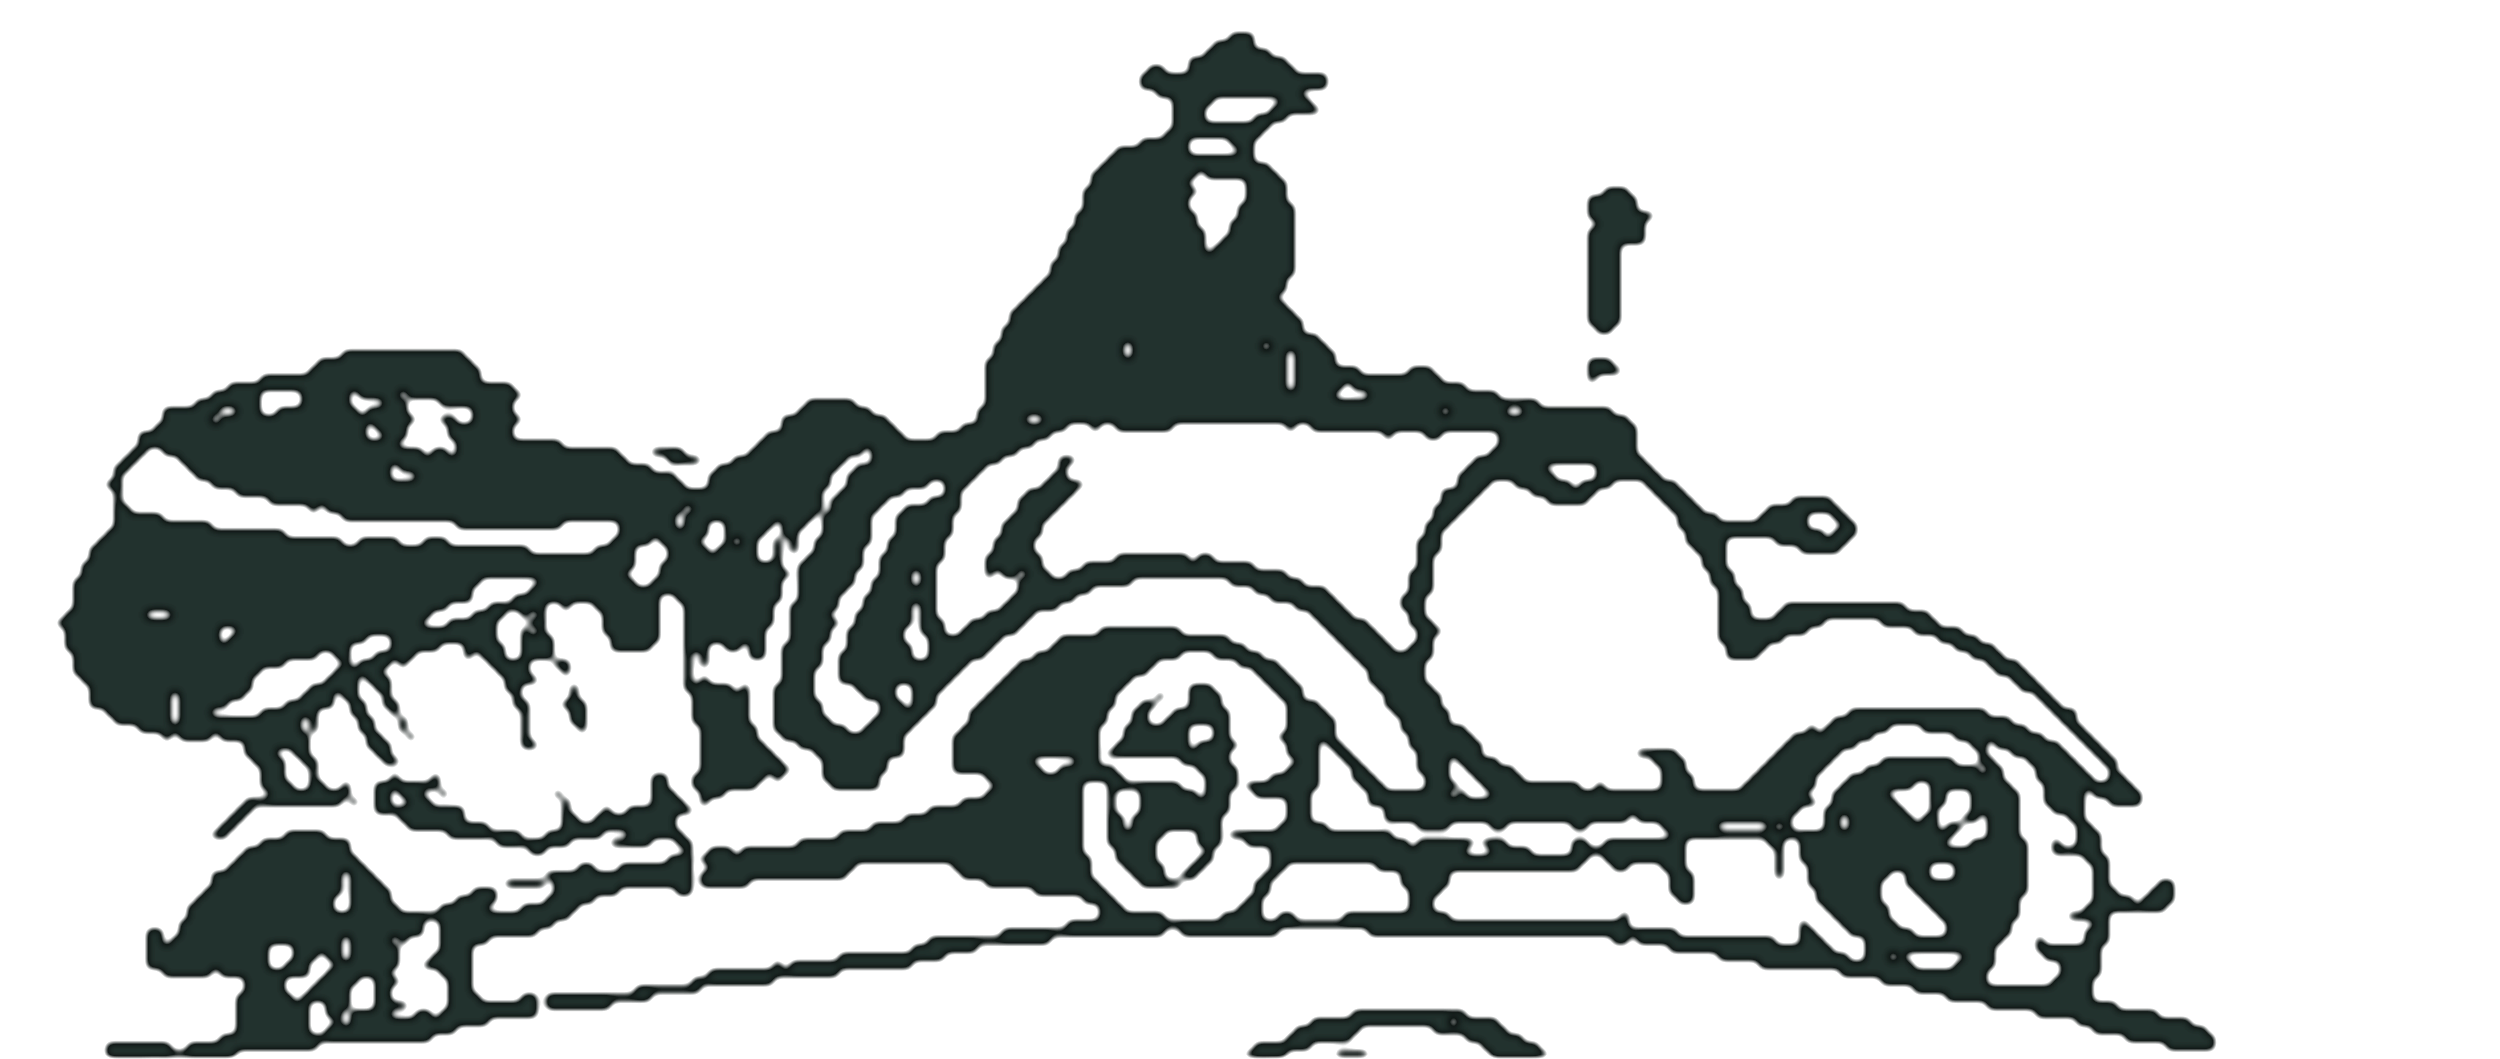
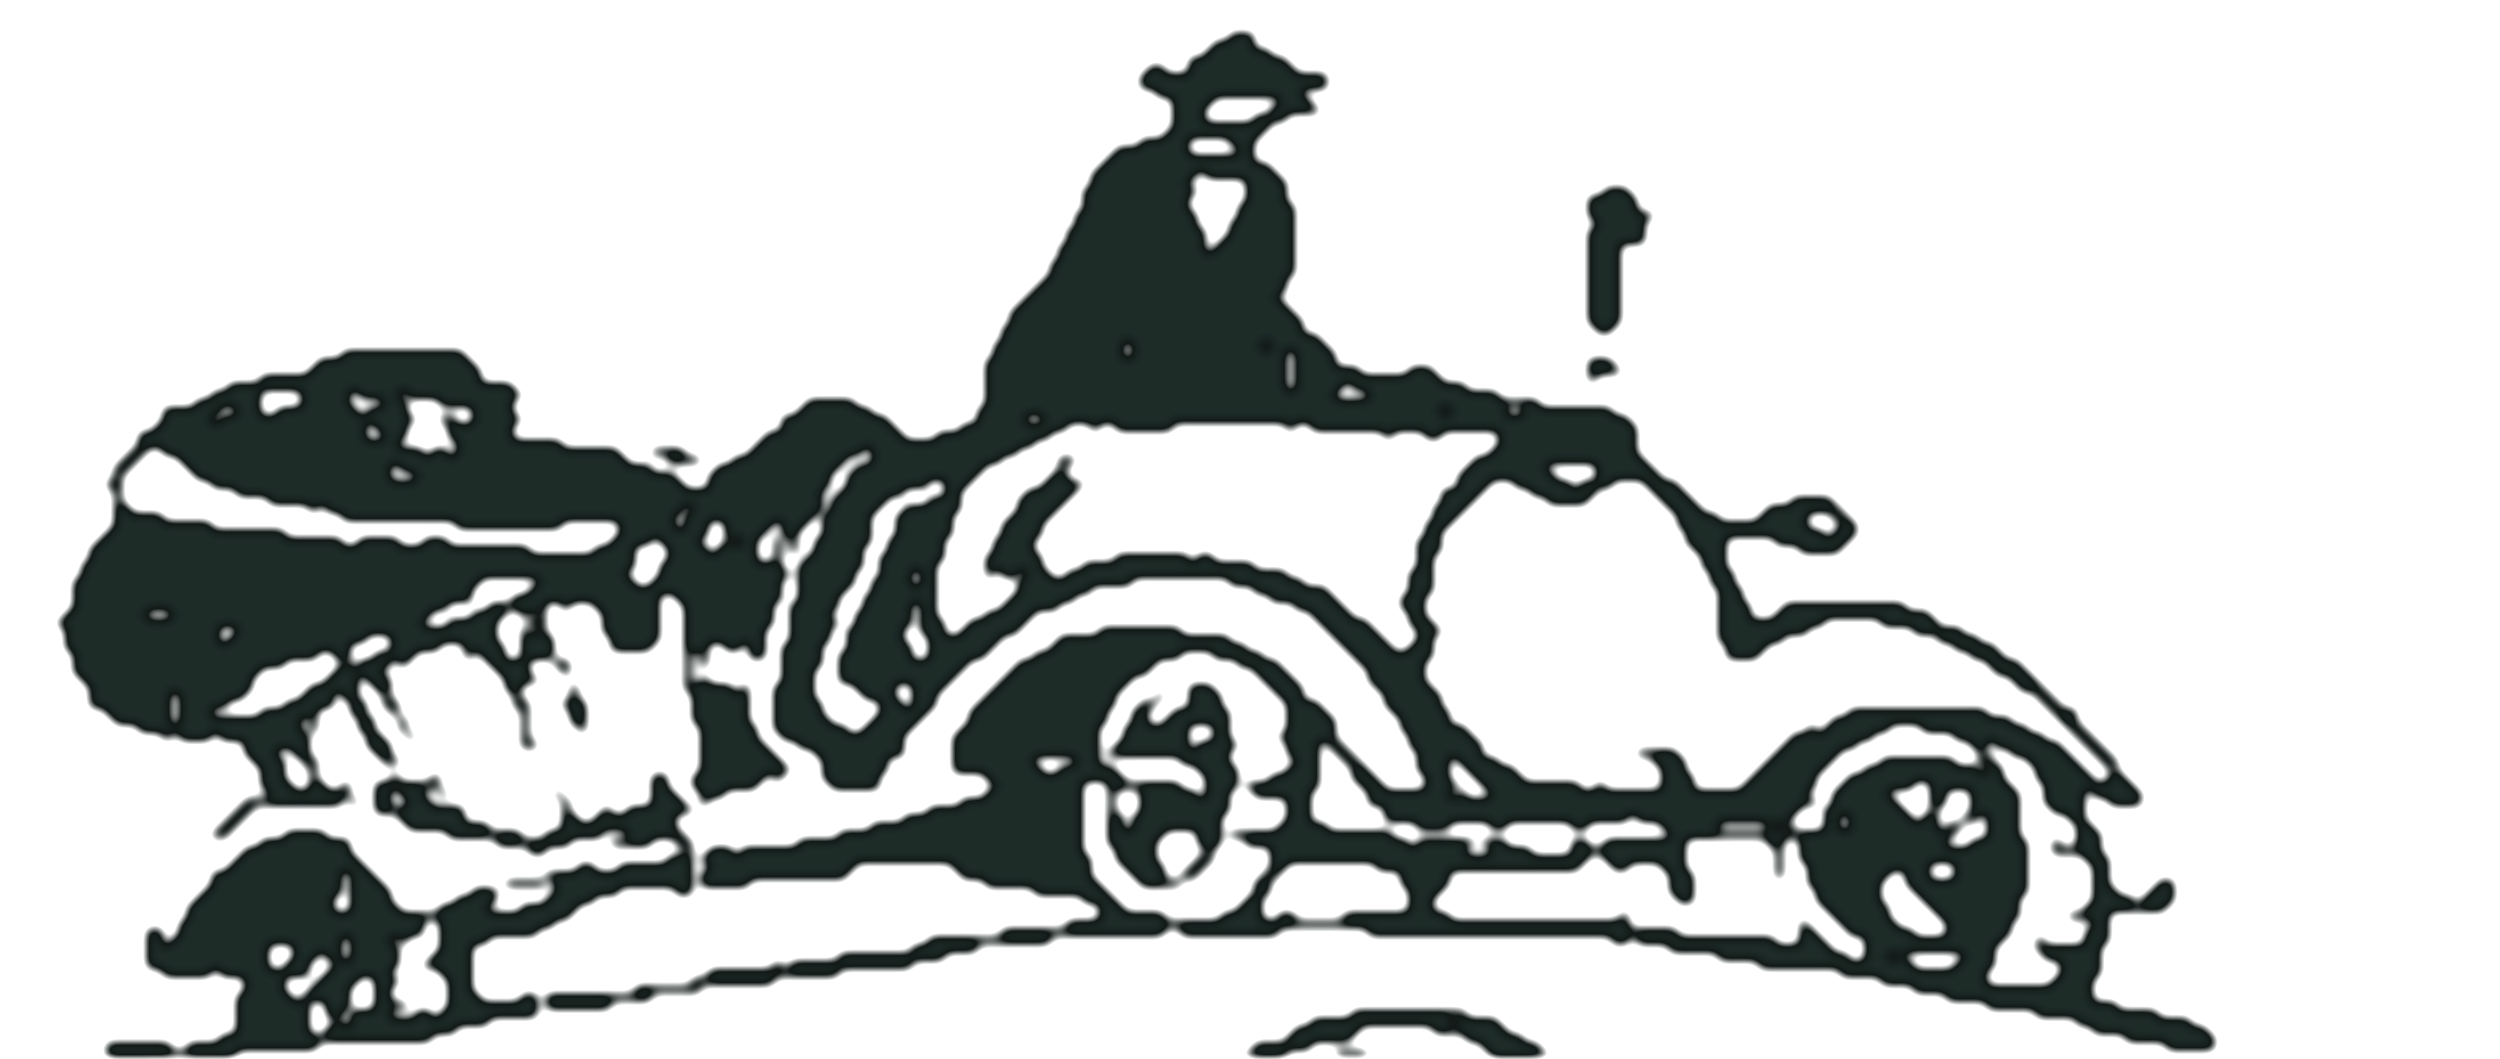
<svg xmlns="http://www.w3.org/2000/svg" viewBox="0 0 307 130">
  <defs>
    <filter id="smooth" x="-5%" y="-5%" width="110%" height="110%" color-interpolation-filters="sRGB">
-       <feGaussianBlur stdDeviation=".55" />
+       <feGaussianBlur stdDeviation=".75" />
      <feComponentTransfer>
-         <feFuncA type="linear" slope="3" intercept="-1" />
+         <feFuncA type="linear" slope="2.4" intercept="-.65" />
      </feComponentTransfer>
    </filter>
  </defs>
  <path fill="#111917" stroke="none" filter="url(#smooth)" d="M151 4h3v1H151zM149 5h5v1H149zM148 6h8v1H148zM146 7h12v1H146zM141 8h2v1H141zM146 8h13v1H146zM140 9h23v1H140zM140 10h23v1H140zM142 11h18v1H142zM144 12h5v1H144zM157 12h4v1H157zM144 13h4v1H144zM156 13h6v1H156zM144 14h4v1H144zM154 14h4v1H154zM144 15h12v1H144zM143 16h12v1H143zM140 17h6v1H140zM151 17h3v1H151zM137 18h9v1H137zM152 18h2v1H152zM136 19h18v1H136zM135 20h21v1H135zM134 21h13v1H134zM148 21h9v1H148zM134 22h12v1H134zM153 22h5v1H153zM133 23h14v1H133zM153 23h5v1H153zM197 23h3v1H197zM133 24h13v1H133zM153 24h5v1H153zM195 24h6v1H195zM133 25h13v1H133zM152 25h7v1H152zM195 25h6v1H195zM132 26h15v1H132zM152 26h7v1H152zM195 26h8v1H195zM132 27h15v1H132zM151 27h8v1H151zM196 27h6v1H196zM131 28h17v1H131zM151 28h8v1H151zM195 28h7v1H195zM131 29h17v1H131zM150 29h9v1H150zM195 29h7v1H195zM130 30h18v1H130zM149 30h10v1H149zM195 30h4v1H195zM130 31h29v1H130zM195 31h4v1H195zM129 32h30v1H129zM195 32h4v1H195zM129 33h30v1H129zM195 33h4v1H195zM128 34h30v1H128zM195 34h4v1H195zM127 35h31v1H127zM195 35h4v1H195zM126 36h31v1H126zM195 36h4v1H195zM125 37h33v1H125zM195 37h4v1H195zM124 38h35v1H124zM195 38h4v1H195zM124 39h36v1H124zM195 39h4v1H195zM123 40h37v1H123zM196 40h2v1H196zM123 41h39v1H123zM122 42h16v1H122zM139 42h16v1H139zM156 42h7v1H156zM42 43h15v1H42zM122 43h16v1H122zM139 43h19v1H139zM159 43h5v1H159zM39 44h19v1H39zM121 44h37v1H121zM159 44h5v1H159zM195 44h3v1H195zM38 45h21v1H38zM121 45h37v1H121zM159 45h8v1H159zM173 45h3v1H173zM195 45h4v1H195zM32 46h27v1H32zM121 46h37v1H121zM159 46h18v1H159zM195 46h1v1H195zM28 47h35v1H28zM121 47h37v1H121zM159 47h6v1H159zM166 47h14v1H166zM26 48h6v1H26zM37 48h6v1H37zM44 48h5v1H44zM50 48h14v1H50zM121 48h43v1H121zM168 48h16v1H168zM24 49h8v1H24zM37 49h6v1H37zM47 49h3v1H47zM54 49h9v1H54zM99 49h6v1H99zM121 49h68v1H121zM20 50h7v1H20zM29 50h3v1H29zM34 50h10v1H34zM45 50h5v1H45zM58 50h5v1H58zM98 50h9v1H98zM120 50h57v1H120zM178 50h7v1H178zM187 50h11v1H187zM20 51h6v1H20zM27 51h24v1H27zM54 51h2v1H54zM58 51h6v1H58zM96 51h13v1H96zM120 51h6v1H120zM128 51h72v1H128zM19 52h26v1H19zM46 52h4v1H46zM55 52h8v1H55zM96 52h14v1H96zM118 52h13v1H118zM134 52h1v1H134zM137 52h7v1H137zM158 52h1v1H158zM161 52h40v1H161zM17 53h28v1H17zM47 53h3v1H47zM55 53h8v1H55zM94 53h17v1H94zM115 53h14v1H115zM170 53h1v1H170zM175 53h2v1H175zM184 53h17v1H184zM17 54h32v1H17zM56 54h13v1H56zM93 54h34v1H93zM184 54h17v1H184zM16 55h2v1H16zM20 55h32v1H20zM53 55h2v1H53zM56 55h20v1H56zM80 55h4v1H80zM92 55h14v1H92zM107 55h18v1H107zM183 55h18v1H183zM15 56h2v1H15zM22 56h55v1H22zM82 56h4v1H82zM90 56h14v1H90zM107 56h16v1H107zM130 56h2v1H130zM181 56h21v1H181zM14 57h2v1H14zM23 57h25v1H23zM49 57h31v1H49zM88 57h15v1H88zM105 57h16v1H105zM130 57h1v1H130zM180 57h10v1H180zM196 57h7v1H196zM14 58h1v1H14zM24 58h24v1H24zM51 58h32v1H51zM87 58h15v1H87zM104 58h16v1H104zM129 58h2v1H129zM179 58h12v1H179zM196 58h8v1H196zM13 59h2v1H13zM26 59h58v1H26zM87 59h15v1H87zM104 59h10v1H104zM116 59h3v1H116zM128 59h5v1H128zM179 59h4v1H179zM186 59h7v1H186zM194 59h4v1H194zM202 59h4v1H202zM14 60h1v1H14zM29 60h72v1H29zM103 60h8v1H103zM116 60h2v1H116zM126 60h6v1H126zM177 60h5v1H177zM188 60h8v1H188zM203 60h4v1H203zM14 61h1v1H14zM33 61h68v1H33zM102 61h7v1H102zM114 61h4v1H114zM125 61h6v1H125zM177 61h4v1H177zM190 61h5v1H190zM204 61h4v1H204zM220 61h5v1H220zM14 62h2v1H14zM38 62h1v1H38zM40 62h44v1H40zM85 62h16v1H85zM102 62h6v1H102zM111 62h7v1H111zM125 62h5v1H125zM176 62h4v1H176zM205 62h4v1H205zM217 62h9v1H217zM14 63h6v1H14zM42 63h41v1H42zM84 63h16v1H84zM101 63h6v1H101zM110 63h7v1H110zM124 63h5v1H124zM176 63h3v1H176zM206 63h5v1H206zM216 63h6v1H216zM225 63h2v1H225zM14 64h12v1H14zM56 64h13v1H56zM76 64h7v1H76zM84 64h3v1H84zM89 64h6v1H89zM96 64h3v1H96zM101 64h6v1H101zM110 64h7v1H110zM123 64h5v1H123zM175 64h3v1H175zM206 64h16v1H206zM226 64h2v1H226zM13 65h22v1H13zM76 65h11v1H76zM89 65h5v1H89zM96 65h2v1H96zM101 65h6v1H101zM110 65h7v1H110zM123 65h5v1H123zM175 65h2v1H175zM207 65h17v1H207zM225 65h3v1H225zM12 66h30v1H12zM44 66h5v1H44zM52 66h3v1H52zM75 66h5v1H75zM81 66h5v1H81zM89 66h1v1H89zM91 66h2v1H91zM95 66h1v1H95zM97 66h1v1H97zM100 66h7v1H100zM109 66h7v1H109zM122 66h5v1H122zM174 66h3v1H174zM207 66h5v1H207zM218 66h9v1H218zM11 67h54v1H11zM73 67h5v1H73zM82 67h5v1H82zM88 67h5v1H88zM95 67h1v1H95zM97 67h1v1H97zM100 67h6v1H100zM109 67h7v1H109zM122 67h5v1H122zM174 67h3v1H174zM208 67h4v1H208zM221 67h5v1H221zM11 68h67v1H11zM82 68h11v1H82zM95 68h1v1H95zM99 68h7v1H99zM108 68h8v1H108zM121 68h7v1H121zM137 68h9v1H137zM147 68h2v1H147zM174 68h2v1H174zM209 68h3v1H209zM10 69h68v1H10zM81 69h15v1H81zM98 69h8v1H98zM108 69h7v1H108zM121 69h7v1H121zM133 69h21v1H133zM174 69h2v1H174zM209 69h3v1H209zM10 70h67v1H10zM81 70h16v1H81zM98 70h7v1H98zM108 70h4v1H108zM113 70h2v1H113zM121 70h1v1H121zM123 70h2v1H123zM126 70h3v1H126zM131 70h27v1H131zM173 70h3v1H173zM210 70h3v1H210zM9 71h50v1H9zM66 71h12v1H66zM80 71h16v1H80zM98 71h7v1H98zM107 71h5v1H107zM113 71h2v1H113zM125 71h14v1H125zM151 71h9v1H151zM173 71h3v1H173zM210 71h3v1H210zM9 72h49v1H9zM65 72h31v1H65zM98 72h6v1H98zM107 72h8v1H107zM125 72h9v1H125zM154 72h9v1H154zM173 72h3v1H173zM211 72h3v1H211zM9 73h49v1H9zM63 73h18v1H63zM83 73h13v1H83zM98 73h5v1H98zM106 73h9v1H106zM124 73h8v1H124zM156 73h8v1H156zM172 73h3v1H172zM211 73h3v1H211zM9 74h46v1H9zM60 74h7v1H60zM69 74h1v1H69zM73 74h8v1H73zM84 74h11v1H84zM97 74h6v1H97zM106 74h6v1H106zM113 74h2v1H113zM123 74h7v1H123zM159 74h6v1H159zM172 74h3v1H172zM211 74h4v1H211zM219 74h15v1H219zM8 75h10v1H8zM21 75h32v1H21zM58 75h4v1H58zM64 75h1v1H64zM66 75h1v1H66zM74 75h7v1H74zM84 75h11v1H84zM97 75h5v1H97zM105 75h7v1H105zM113 75h2v1H113zM121 75h6v1H121zM161 75h5v1H161zM173 75h2v1H173zM211 75h4v1H211zM218 75h19v1H218zM7 76h45v1H7zM55 76h6v1H55zM65 76h2v1H65zM74 76h7v1H74zM84 76h11v1H84zM97 76h6v1H97zM105 76h7v1H105zM113 76h3v1H113zM119 76h7v1H119zM162 76h6v1H162zM173 76h3v1H173zM211 76h13v1H211zM231 76h7v1H231zM8 77h19v1H8zM29 77h32v1H29zM64 77h1v1H64zM66 77h1v1H66zM74 77h7v1H74zM84 77h10v1H84zM97 77h5v1H97zM104 77h7v1H104zM113 77h3v1H113zM118 77h7v1H118zM135 77h10v1H135zM163 77h6v1H163zM174 77h3v1H174zM211 77h11v1H211zM235 77h6v1H235zM8 78h19v1H8zM28 78h17v1H28zM48 78h13v1H48zM64 78h4v1H64zM75 78h6v1H75zM84 78h10v1H84zM97 78h5v1H97zM104 78h7v1H104zM114 78h9v1H114zM130 78h21v1H130zM164 78h6v1H164zM174 78h2v1H174zM211 78h8v1H211zM238 78h5v1H238zM8 79h35v1H8zM48 79h6v1H48zM57 79h5v1H57zM64 79h4v1H64zM75 79h5v1H75zM84 79h3v1H84zM89 79h2v1H89zM92 79h2v1H92zM96 79h5v1H96zM104 79h8v1H104zM114 79h8v1H114zM129 79h24v1H129zM165 79h6v1H165zM173 79h3v1H173zM212 79h5v1H212zM240 79h5v1H240zM9 80h30v1H9zM41 80h2v1H41zM46 80h5v1H46zM57 80h1v1H57zM59 80h3v1H59zM64 80h4v1H64zM84 80h1v1H84zM86 80h1v1H86zM92 80h2v1H92zM96 80h5v1H96zM103 80h9v1H103zM114 80h7v1H114zM127 80h18v1H127zM149 80h6v1H149zM166 80h10v1H166zM212 80h4v1H212zM242 80h4v1H242zM9 81h26v1H9zM42 81h1v1H42zM44 81h4v1H44zM49 81h1v1H49zM60 81h5v1H60zM68 81h2v1H68zM84 81h1v1H84zM86 81h1v1H86zM96 81h5v1H96zM103 81h16v1H103zM125 81h17v1H125zM152 81h5v1H152zM167 81h8v1H167zM244 81h4v1H244zM9 82h23v1H9zM41 82h6v1H41zM61 82h4v1H61zM69 82h1v1H69zM84 82h1v1H84zM96 82h4v1H96zM103 82h15v1H103zM124 82h17v1H124zM154 82h4v1H154zM168 82h7v1H168zM245 82h4v1H245zM10 83h21v1H10zM40 83h4v1H40zM45 83h3v1H45zM62 83h4v1H62zM84 83h1v1H84zM86 83h1v1H86zM96 83h4v1H96zM103 83h14v1H103zM123 83h16v1H123zM155 83h4v1H155zM168 83h7v1H168zM247 83h3v1H247zM11 84h20v1H11zM38 84h6v1H38zM46 84h2v1H46zM62 84h2v1H62zM70 84h1v1H70zM84 84h6v1H84zM91 84h1v1H91zM95 84h5v1H95zM105 84h5v1H105zM112 84h4v1H112zM122 84h16v1H122zM146 84h3v1H146zM156 84h4v1H156zM169 84h7v1H169zM248 84h3v1H248zM11 85h10v1H11zM22 85h8v1H22zM37 85h4v1H37zM42 85h2v1H42zM47 85h1v1H47zM63 85h1v1H63zM70 85h1v1H70zM85 85h7v1H85zM95 85h5v1H95zM106 85h4v1H106zM112 85h3v1H112zM121 85h16v1H121zM142 85h1v1H142zM146 85h4v1H146zM157 85h3v1H157zM170 85h7v1H170zM250 85h2v1H250zM11 86h10v1H11zM22 86h6v1H22zM35 86h6v1H35zM43 86h2v1H43zM47 86h2v1H47zM63 86h2v1H63zM69 86h3v1H69zM85 86h7v1H85zM95 86h6v1H95zM108 86h3v1H108zM112 86h3v1H112zM120 86h17v1H120zM140 86h2v1H140zM146 86h4v1H146zM158 86h4v1H158zM170 86h7v1H170zM251 86h2v1H251zM13 87h8v1H13zM22 87h4v1H22zM32 87h7v1H32zM43 87h2v1H43zM48 87h1v1H48zM64 87h1v1H64zM70 87h2v1H70zM85 87h7v1H85zM95 87h6v1H95zM108 87h6v1H108zM119 87h17v1H119zM139 87h2v1H139zM144 87h7v1H144zM158 87h5v1H158zM171 87h7v1H171zM227 87h17v1H227zM252 87h3v1H252zM14 88h7v1H14zM22 88h15v1H22zM38 88h1v1H38zM44 88h2v1H44zM49 88h1v1H49zM64 88h1v1H64zM70 88h2v1H70zM85 88h7v1H85zM95 88h7v1H95zM107 88h6v1H107zM119 88h17v1H119zM139 88h2v1H139zM143 88h8v1H143zM158 88h6v1H158zM172 88h6v1H172zM225 88h22v1H225zM253 88h2v1H253zM17 89h20v1H17zM38 89h1v1H38zM44 89h2v1H44zM49 89h1v1H49zM64 89h1v1H64zM71 89h1v1H71zM86 89h7v1H86zM95 89h9v1H95zM106 89h6v1H106zM118 89h17v1H118zM138 89h8v1H138zM149 89h2v1H149zM158 89h6v1H158zM172 89h8v1H172zM222 89h1v1H222zM224 89h8v1H224zM236 89h13v1H236zM254 89h2v1H254zM20 90h1v1H20zM22 90h4v1H22zM27 90h11v1H27zM45 90h2v1H45zM50 90h1v1H50zM64 90h1v1H64zM86 90h7v1H86zM96 90h15v1H96zM117 90h18v1H117zM138 90h8v1H138zM149 90h2v1H149zM157 90h7v1H157zM173 90h8v1H173zM220 90h10v1H220zM240 90h11v1H240zM255 90h2v1H255zM30 91h8v1H30zM45 91h3v1H45zM64 91h2v1H64zM86 91h8v1H86zM98 91h13v1H98zM117 91h18v1H117zM137 91h9v1H137zM147 91h5v1H147zM158 91h4v1H158zM163 91h2v1H163zM173 91h9v1H173zM219 91h9v1H219zM242 91h2v1H242zM245 91h8v1H245zM256 91h2v1H256zM30 92h4v1H30zM36 92h2v1H36zM46 92h2v1H46zM86 92h9v1H86zM100 92h11v1H100zM117 92h18v1H117zM136 92h15v1H136zM158 92h4v1H158zM164 92h2v1H164zM174 92h8v1H174zM201 92h5v1H201zM218 92h8v1H218zM243 92h1v1H243zM247 92h7v1H247zM257 92h2v1H257zM31 93h4v1H31zM37 93h2v1H37zM47 93h2v1H47zM86 93h10v1H86zM101 93h8v1H101zM117 93h10v1H117zM132 93h3v1H132zM145 93h6v1H145zM159 93h3v1H159zM165 93h2v1H165zM174 93h4v1H174zM179 93h5v1H179zM203 93h4v1H203zM217 93h8v1H217zM231 93h9v1H231zM243 93h2v1H243zM249 93h6v1H249zM258 93h2v1H258zM32 94h3v1H32zM38 94h1v1H38zM86 94h11v1H86zM101 94h8v1H101zM117 94h11v1H117zM130 94h7v1H130zM147 94h5v1H147zM158 94h4v1H158zM166 94h2v1H166zM174 94h4v1H174zM180 94h6v1H180zM204 94h3v1H204zM216 94h8v1H216zM229 94h14v1H229zM244 94h2v1H244zM250 94h6v1H250zM259 94h1v1H259zM32 95h3v1H32zM38 95h1v1H38zM48 95h1v1H48zM53 95h1v1H53zM80 95h2v1H80zM85 95h9v1H85zM95 95h1v1H95zM101 95h7v1H101zM121 95h17v1H121zM148 95h4v1H148zM156 95h6v1H156zM166 95h3v1H166zM175 95h3v1H175zM181 95h6v1H181zM204 95h4v1H204zM215 95h8v1H215zM227 95h19v1H227zM250 95h7v1H250zM259 95h2v1H259zM32 96h4v1H32zM38 96h2v1H38zM42 96h1v1H42zM46 96h8v1H46zM80 96h2v1H80zM85 96h8v1H85zM102 96h6v1H102zM122 96h11v1H122zM136 96h9v1H136zM148 96h4v1H148zM153 96h9v1H153zM167 96h3v1H167zM175 96h4v1H175zM182 96h12v1H182zM196 96h1v1H196zM204 96h4v1H204zM214 96h9v1H214zM226 96h9v1H226zM237 96h10v1H237zM251 96h11v1H251zM33 97h10v1H33zM46 97h2v1H46zM49 97h3v1H49zM54 97h1v1H54zM68 97h1v1H68zM80 97h3v1H80zM86 97h3v1H86zM121 97h12v1H121zM136 97h1v1H136zM140 97h7v1H140zM148 97h3v1H148zM154 97h7v1H154zM168 97h10v1H168zM179 97h1v1H179zM183 97h39v1H183zM225 97h7v1H225zM237 97h2v1H237zM242 97h6v1H242zM251 97h5v1H251zM257 97h6v1H257zM30 98h12v1H30zM43 98h1v1H43zM46 98h2v1H46zM50 98h3v1H50zM69 98h1v1H69zM80 98h4v1H80zM86 98h1v1H86zM118 98h15v1H118zM136 98h1v1H136zM140 98h11v1H140zM158 98h3v1H158zM168 98h55v1H168zM225 98h8v1H225zM237 98h2v1H237zM242 98h6v1H242zM251 98h5v1H251zM259 98h4v1H259zM29 99h2v1H29zM46 99h11v1H46zM69 99h1v1H69zM74 99h1v1H74zM77 99h8v1H77zM114 99h19v1H114zM136 99h1v1H136zM140 99h11v1H140zM158 99h3v1H158zM170 99h51v1H170zM224 99h10v1H224zM237 99h1v1H237zM242 99h6v1H242zM252 99h4v1H252zM28 100h2v1H28zM49 100h8v1H49zM69 100h2v1H69zM73 100h10v1H73zM111 100h22v1H111zM136 100h2v1H136zM139 100h11v1H139zM158 100h3v1H158zM170 100h30v1H170zM201 100h19v1H201zM224 100h2v1H224zM227 100h8v1H227zM236 100h2v1H236zM241 100h2v1H241zM244 100h4v1H244zM254 100h2v1H254zM27 101h2v1H27zM50 101h10v1H50zM69 101h14v1H69zM107 101h26v1H107zM136 101h2v1H136zM139 101h11v1H139zM157 101h6v1H157zM174 101h4v1H174zM183 101h2v1H183zM193 101h2v1H193zM204 101h7v1H204zM217 101h1v1H217zM219 101h1v1H219zM224 101h2v1H224zM227 101h11v1H227zM239 101h2v1H239zM244 101h4v1H244zM255 101h2v1H255zM26 102h2v1H26zM35 102h5v1H35zM55 102h9v1H55zM67 102h7v1H67zM77 102h7v1H77zM103 102h30v1H103zM136 102h7v1H136zM147 102h3v1H147zM151 102h20v1H151zM205 102h35v1H205zM244 102h4v1H244zM255 102h3v1H255zM32 103h11v1H32zM61 103h9v1H61zM75 103h5v1H75zM83 103h2v1H83zM98 103h35v1H98zM136 103h6v1H136zM147 103h3v1H147zM153 103h20v1H153zM174 103h7v1H174zM182 103h3v1H182zM193 103h2v1H193zM197 103h10v1H197zM217 103h2v1H217zM221 103h18v1H221zM242 103h7v1H242zM252 103h1v1H252zM255 103h3v1H255zM30 104h13v1H30zM65 104h2v1H65zM84 104h1v1H84zM87 104h3v1H87zM91 104h42v1H91zM137 104h5v1H137zM148 104h1v1H148zM156 104h24v1H156zM183 104h5v1H183zM193 104h14v1H193zM218 104h1v1H218zM221 104h28v1H221zM252 104h6v1H252zM29 105h15v1H29zM82 105h3v1H82zM86 105h48v1H86zM137 105h5v1H137zM147 105h2v1H147zM156 105h39v1H156zM197 105h10v1H197zM218 105h1v1H218zM221 105h28v1H221zM256 105h3v1H256zM28 106h17v1H28zM71 106h2v1H71zM76 106h9v1H76zM87 106h18v1H87zM117 106h17v1H117zM138 106h5v1H138zM146 106h2v1H146zM156 106h2v1H156zM169 106h25v1H169zM198 106h2v1H198zM204 106h3v1H204zM218 106h1v1H218zM222 106h15v1H222zM240 106h9v1H240zM257 106h2v1H257zM26 107h16v1H26zM43 107h3v1H43zM67 107h18v1H67zM86 107h18v1H86zM118 107h16v1H118zM139 107h4v1H139zM145 107h2v1H145zM155 107h2v1H155zM172 107h6v1H172zM205 107h3v1H205zM218 107h1v1H218zM222 107h10v1H222zM234 107h3v1H234zM240 107h9v1H240zM257 107h2v1H257zM26 108h16v1H26zM43 108h4v1H43zM62 108h5v1H62zM68 108h17v1H68zM86 108h6v1H86zM121 108h14v1H121zM140 108h5v1H140zM154 108h2v1H154zM172 108h6v1H172zM205 108h3v1H205zM222 108h9v1H222zM234 108h15v1H234zM257 108h2v1H257zM265 108h2v1H265zM25 109h17v1H25zM43 109h5v1H43zM58 109h3v1H58zM68 109h8v1H68zM83 109h2v1H83zM127 109h9v1H127zM154 109h2v1H154zM173 109h4v1H173zM205 109h3v1H205zM223 109h8v1H223zM235 109h14v1H235zM257 109h3v1H257zM264 109h3v1H264zM24 110h17v1H24zM43 110h5v1H43zM56 110h5v1H56zM67 110h6v1H67zM133 110h4v1H133zM153 110h2v1H153zM173 110h3v1H173zM206 110h2v1H206zM223 110h8v1H223zM236 110h12v1H236zM257 110h5v1H257zM263 110h4v1H263zM23 111h18v1H23zM43 111h6v1H43zM54 111h6v1H54zM64 111h7v1H64zM135 111h3v1H135zM152 111h3v1H152zM173 111h3v1H173zM224 111h8v1H224zM237 111h11v1H237zM256 111h10v1H256zM23 112h47v1H23zM135 112h8v1H135zM150 112h5v1H150zM157 112h2v1H157zM165 112h13v1H165zM199 112h1v1H199zM225 112h7v1H225zM238 112h10v1H238zM254 112h5v1H254zM22 113h30v1H22zM54 113h14v1H54zM131 113h69v1H131zM221 113h1v1H221zM226 113h7v1H226zM239 113h8v1H239zM257 113h2v1H257zM18 114h2v1H18zM22 114h30v1H22zM54 114h12v1H54zM123 114h20v1H123zM145 114h12v1H145zM168 114h38v1H168zM221 114h2v1H221zM227 114h8v1H227zM239 114h8v1H239zM256 114h3v1H256zM18 115h2v1H18zM21 115h21v1H21zM43 115h5v1H43zM49 115h1v1H49zM54 115h6v1H54zM114 115h15v1H114zM198 115h2v1H198zM201 115h17v1H201zM221 115h3v1H221zM229 115h17v1H229zM250 115h1v1H250zM256 115h3v1H256zM18 116h15v1H18zM36 116h6v1H36zM43 116h6v1H43zM54 116h4v1H54zM112 116h8v1H112zM205 116h20v1H205zM229 116h16v1H229zM250 116h8v1H250zM18 117h15v1H18zM36 117h3v1H36zM40 117h2v1H40zM43 117h6v1H43zM53 117h5v1H53zM103 117h13v1H103zM211 117h16v1H211zM229 117h3v1H229zM233 117h1v1H233zM241 117h4v1H241zM251 117h7v1H251zM18 118h15v1H18zM35 118h3v1H35zM41 118h8v1H41zM52 118h6v1H52zM95 118h1v1H95zM97 118h15v1H97zM216 118h19v1H216zM240 118h5v1H240zM253 118h5v1H253zM20 119h6v1H20zM27 119h11v1H27zM40 119h8v1H40zM54 119h4v1H54zM87 119h16v1H87zM226 119h18v1H226zM253 119h5v1H253zM30 120h5v1H30zM39 120h5v1H39zM46 120h3v1H46zM55 120h3v1H55zM85 120h10v1H85zM231 120h13v1H231zM252 120h5v1H252zM30 121h5v1H30zM38 121h5v1H38zM46 121h2v1H46zM55 121h3v1H55zM78 121h8v1H78zM235 121h22v1H235zM29 122h7v1H29zM37 122h6v1H37zM46 122h2v1H46zM55 122h4v1H55zM64 122h2v1H64zM67 122h13v1H67zM239 122h18v1H239zM29 123h9v1H29zM40 123h3v1H40zM46 123h4v1H46zM55 123h11v1H55zM67 123h8v1H67zM244 123h16v1H244zM29 124h9v1H29zM40 124h2v1H40zM43 124h5v1H43zM51 124h2v1H51zM54 124h12v1H54zM166 124h14v1H166zM250 124h15v1H250zM29 125h9v1H29zM41 125h1v1H41zM43 125h17v1H43zM161 125h17v1H161zM179 125h5v1H179zM255 125h14v1H255zM29 126h9v1H29zM40 126h16v1H40zM159 126h8v1H159zM176 126h9v1H176zM257 126h14v1H257zM27 127h26v1H27zM158 127h8v1H158zM180 127h7v1H180zM261 127h11v1H261zM13 128h8v1H13zM23 128h16v1H23zM154 128h7v1H154zM182 128h7v1H182zM266 128h6v1H266zM13 129h16v1H13zM153 129h5v1H153zM164 129h4v1H164zM183 129h7v1H183zM14 130h4v1H14zM20 130h1v1H20zM151 130h5v1H151zM164 130h5v1H164zM183 130h8v1H183zM149 131h4v1H149zM163 131h7v1H163zM184 131h8v1H184zM148 132h4v1H148zM163 132h7v1H163zM185 132h8v1H185zM146 133h4v1H146zM162 133h7v1H162zM185 133h8v1H185zM145 134h4v1H145zM162 134h6v1H162zM186 134h8v1H186zM143 135h4v1H143zM161 135h7v1H161zM186 135h9v1H186zM142 136h4v1H142zM161 136h6v1H161zM186 136h9v1H186zM141 137h4v1H141zM160 137h7v1H160zM187 137h8v1H187zM140 138h4v1H140zM155 138h2v1H155zM160 138h6v1H160zM187 138h8v1H187zM139 139h5v1H139zM154 139h3v1H154zM159 139h7v1H159zM187 139h8v1H187zM138 140h5v1H138zM153 140h3v1H153zM159 140h6v1H159zM187 140h9v1H187zM137 141h5v1H137zM152 141h3v1H152zM158 141h7v1H158zM187 141h9v1H187zM137 142h5v1H137zM151 142h3v1H151zM158 142h6v1H158zM187 142h8v1H187zM136 143h2v1H136zM140 143h2v1H140zM149 143h4v1H149zM158 143h6v1H158zM187 143h8v1H187zM135 144h3v1H135zM140 144h2v1H140zM147 144h4v1H147zM157 144h6v1H157zM187 144h8v1H187zM135 145h2v1H135zM140 145h2v1H140zM145 145h5v1H145zM157 145h6v1H157zM187 145h8v1H187zM135 146h3v1H135zM140 146h8v1H140zM156 146h6v1H156zM187 146h8v1H187zM211 146h1v1H211zM135 147h11v1H135zM155 147h6v1H155zM187 147h7v1H187zM206 147h9v1H206zM135 148h8v1H135zM155 148h6v1H155zM186 148h8v1H186zM204 148h12v1H204zM243 148h3v1H243zM136 149h6v1H136zM154 149h6v1H154zM186 149h7v1H186zM201 149h16v1H201zM241 149h5v1H241zM255 149h5v1H255zM154 150h6v1H154zM186 150h7v1H186zM201 150h16v1H201zM239 150h7v1H239zM253 150h8v1H253zM153 151h6v1H153zM186 151h7v1H186zM201 151h16v1H201zM238 151h8v1H238zM251 151h10v1H251zM270 151h5v1H270zM153 152h6v1H153zM185 152h7v1H185zM200 152h2v1H200zM203 152h6v1H203zM210 152h7v1H210zM237 152h9v1H237zM250 152h11v1H250zM269 152h6v1H269zM153 153h5v1H153zM185 153h7v1H185zM199 153h7v1H199zM212 153h5v1H212zM226 153h3v1H226zM236 153h10v1H236zM249 153h12v1H249zM269 153h6v1H269zM152 154h6v1H152zM185 154h6v1H185zM198 154h5v1H198zM212 154h5v1H212zM224 154h5v1H224zM234 154h6v1H234zM241 154h4v1H241zM247 154h7v1H247zM256 154h5v1H256zM268 154h6v1H268zM152 155h6v1H152zM184 155h7v1H184zM197 155h5v1H197zM212 155h5v1H212zM224 155h5v1H224zM233 155h6v1H233zM242 155h3v1H242zM246 155h5v1H246zM257 155h4v1H257zM268 155h6v1H268zM283 155h4v1H283zM151 156h6v1H151zM184 156h6v1H184zM196 156h6v1H196zM211 156h6v1H211zM223 156h6v1H223zM232 156h5v1H232zM242 156h7v1H242zM257 156h4v1H257zM267 156h6v1H267zM282 156h6v1H282zM151 157h5v1H151zM183 157h7v1H183zM196 157h5v1H196zM211 157h5v1H211zM223 157h5v1H223zM231 157h5v1H231zM241 157h7v1H241zM256 157h5v1H256zM267 157h6v1H267zM281 157h7v1H281zM150 158h5v1H150zM183 158h6v1H183zM195 158h4v1H195zM210 158h5v1H210zM223 158h5v1H223zM230 158h5v1H230zM241 158h6v1H241zM256 158h4v1H256zM267 158h5v1H267zM281 158h7v1H281zM150 159h5v1H150zM182 159h6v1H182zM195 159h3v1H195zM209 159h5v1H209zM222 159h5v1H222zM229 159h5v1H229zM240 159h6v1H240zM255 159h5v1H255zM266 159h6v1H266zM280 159h7v1H280zM25 160h2v1H25zM92 160h3v1H92zM149 160h6v1H149zM182 160h6v1H182zM194 160h4v1H194zM208 160h5v1H208zM222 160h5v1H222zM228 160h5v1H228zM239 160h6v1H239zM255 160h5v1H255zM266 160h5v1H266zM279 160h8v1H279zM25 161h2v1H25zM92 161h3v1H92zM149 161h5v1H149zM181 161h6v1H181zM194 161h3v1H194zM207 161h5v1H207zM221 161h11v1H221zM239 161h5v1H239zM255 161h4v1H255zM266 161h5v1H266zM279 161h8v1H279zM24 162h3v1H24zM92 162h3v1H92zM107 162h1v1H107zM125 162h2v1H125zM149 162h5v1H149zM180 162h7v1H180zM193 162h4v1H193zM200 162h2v1H200zM205 162h6v1H205zM220 162h11v1H220zM239 162h4v1H239zM254 162h5v1H254zM265 162h6v1H265zM278 162h8v1H278zM24 163h2v1H24zM79 163h2v1H79zM92 163h2v1H92zM105 163h4v1H105zM125 163h2v1H125zM149 163h4v1H149zM180 163h6v1H180zM193 163h3v1H193zM199 163h3v1H199zM203 163h5v1H203zM219 163h11v1H219zM239 163h4v1H239zM254 163h4v1H254zM265 163h5v1H265zM277 163h9v1H277zM24 164h2v1H24zM78 164h4v1H78zM91 164h4v1H91zM105 164h5v1H105zM124 164h3v1H124zM148 164h5v1H148zM179 164h6v1H179zM192 164h4v1H192zM198 164h8v1H198zM219 164h10v1H219zM238 164h4v1H238zM254 164h4v1H254zM264 164h6v1H264zM276 164h10v1H276zM24 165h5v1H24zM35 165h7v1H35zM63 165h2v1H63zM76 165h4v1H76zM81 165h2v1H81zM91 165h3v1H91zM104 165h2v1H104zM107 165h3v1H107zM124 165h3v1H124zM148 165h5v1H148zM179 165h6v1H179zM192 165h4v1H192zM198 165h5v1H198zM218 165h4v1H218zM223 165h5v1H223zM238 165h3v1H238zM253 165h4v1H253zM264 165h6v1H264zM275 165h4v1H275zM282 165h4v1H282zM21 166h1v1H21zM24 166h1v1H24zM28 166h1v1H28zM33 166h9v1H33zM64 166h1v1H64zM69 166h3v1H69zM75 166h3v1H75zM82 166h2v1H82zM89 166h4v1H89zM104 166h1v1H104zM108 166h3v1H108zM123 166h3v1H123zM148 166h4v1H148zM178 166h5v1H178zM192 166h3v1H192zM217 166h5v1H217zM223 166h4v1H223zM237 166h3v1H237zM253 166h4v1H253zM264 166h6v1H264zM275 166h4v1H275zM282 166h3v1H282zM21 167h1v1H21zM23 167h1v1H23zM32 167h3v1H32zM39 167h2v1H39zM64 167h1v1H64zM68 167h1v1H68zM71 167h1v1H71zM75 167h2v1H75zM82 167h1v1H82zM88 167h5v1H88zM103 167h2v1H103zM108 167h3v1H108zM116 167h1v1H116zM123 167h2v1H123zM147 167h5v1H147zM177 167h5v1H177zM192 167h3v1H192zM217 167h10v1H217zM237 167h3v1H237zM252 167h4v1H252zM264 167h5v1H264zM274 167h4v1H274zM282 167h3v1H282zM20 168h2v1H20zM23 168h1v1H23zM32 168h2v1H32zM38 168h2v1H38zM56 168h2v1H56zM63 168h3v1H63zM71 168h1v1H71zM75 168h1v1H75zM81 168h2v1H81zM87 168h5v1H87zM103 168h1v1H103zM108 168h2v1H108zM116 168h1v1H116zM123 168h1v1H123zM147 168h4v1H147zM162 168h1v1H162zM177 168h5v1H177zM192 168h3v1H192zM215 168h11v1H215zM236 168h3v1H236zM252 168h4v1H252zM264 168h5v1H264zM273 168h4v1H273zM282 168h6v1H282zM20 169h3v1H20zM32 169h2v1H32zM37 169h2v1H37zM55 169h3v1H55zM63 169h3v1H63zM70 169h1v1H70zM74 169h2v1H74zM81 169h2v1H81zM87 169h5v1H87zM102 169h1v1H102zM107 169h3v1H107zM115 169h2v1H115zM122 169h2v1H122zM146 169h5v1H146zM160 169h4v1H160zM175 169h6v1H175zM192 169h3v1H192zM214 169h8v1H214zM223 169h2v1H223zM236 169h3v1H236zM251 169h4v1H251zM264 169h5v1H264zM272 169h4v1H272zM282 169h7v1H282zM21 170h2v1H21zM32 170h2v1H32zM36 170h2v1H36zM54 170h3v1H54zM62 170h3v1H62zM70 170h1v1H70zM74 170h1v1H74zM80 170h2v1H80zM86 170h1v1H86zM89 170h3v1H89zM101 170h2v1H101zM107 170h2v1H107zM114 170h2v1H114zM122 170h2v1H122zM146 170h4v1H146zM158 170h1v1H158zM160 170h3v1H160zM174 170h6v1H174zM192 170h3v1H192zM213 170h9v1H213zM223 170h1v1H223zM235 170h3v1H235zM251 170h4v1H251zM258 170h2v1H258zM264 170h6v1H264zM271 170h4v1H271zM282 170h6v1H282zM21 171h1v1H21zM32 171h4v1H32zM53 171h3v1H53zM62 171h1v1H62zM69 171h1v1H69zM74 171h2v1H74zM78 171h3v1H78zM85 171h1v1H85zM89 171h2v1H89zM101 171h1v1H101zM106 171h3v1H106zM114 171h2v1H114zM122 171h1v1H122zM145 171h5v1H145zM158 171h1v1H158zM160 171h3v1H160zM173 171h5v1H173zM192 171h4v1H192zM212 171h10v1H212zM234 171h4v1H234zM251 171h8v1H251zM264 171h10v1H264zM282 171h4v1H282zM20 172h2v1H20zM32 172h1v1H32zM51 172h4v1H51zM69 172h1v1H69zM74 172h6v1H74zM85 172h1v1H85zM89 172h2v1H89zM101 172h1v1H101zM105 172h4v1H105zM113 172h2v1H113zM145 172h5v1H145zM157 172h2v1H157zM160 172h3v1H160zM171 172h6v1H171zM192 172h4v1H192zM211 172h4v1H211zM216 172h7v1H216zM234 172h3v1H234zM250 172h8v1H250zM264 172h8v1H264zM19 173h3v1H19zM32 173h2v1H32zM50 173h4v1H50zM69 173h1v1H69zM76 173h2v1H76zM84 173h2v1H84zM89 173h2v1H89zM101 173h1v1H101zM105 173h5v1H105zM113 173h1v1H113zM145 173h7v1H145zM157 173h2v1H157zM160 173h3v1H160zM169 173h8v1H169zM193 173h4v1H193zM210 173h4v1H210zM216 173h6v1H216zM233 173h4v1H233zM250 173h6v1H250zM264 173h6v1H264zM19 174h3v1H19zM33 174h2v1H33zM69 174h1v1H69zM84 174h1v1H84zM88 174h4v1H88zM96 174h2v1H96zM101 174h4v1H101zM145 174h8v1H145zM156 174h3v1H156zM160 174h4v1H160zM168 174h8v1H168zM194 174h4v1H194zM208 174h5v1H208zM216 174h6v1H216zM233 174h3v1H233zM250 174h5v1H250zM265 174h2v1H265zM18 175h4v1H18zM34 175h4v1H34zM83 175h2v1H83zM88 175h4v1H88zM95 175h3v1H95zM101 175h3v1H101zM145 175h8v1H145zM156 175h20v1H156zM194 175h5v1H194zM206 175h6v1H206zM215 175h6v1H215zM233 175h2v1H233zM18 176h4v1H18zM82 176h2v1H82zM88 176h1v1H88zM90 176h7v1H90zM145 176h8v1H145zM156 176h3v1H156zM160 176h15v1H160zM195 176h16v1H195zM215 176h6v1H215zM232 176h3v1H232zM17 177h4v1H17zM82 177h2v1H82zM87 177h1v1H87zM91 177h4v1H91zM145 177h7v1H145zM157 177h2v1H157zM160 177h14v1H160zM196 177h12v1H196zM17 178h2v1H17zM82 178h1v1H82zM144 178h8v1H144zM157 178h2v1H157zM160 178h12v1H160zM198 178h7v1H198zM17 179h2v1H17zM81 179h2v1H81zM144 179h8v1H144zM158 179h1v1H158zM160 179h11v1H160zM16 180h2v1H16zM81 180h2v1H81zM144 180h7v1H144zM158 180h1v1H158zM160 180h10v1H160zM16 181h2v1H16zM80 181h2v1H80zM144 181h7v1H144zM160 181h8v1H160zM15 182h3v1H15zM55 182h1v1H55zM60 182h1v1H60zM80 182h2v1H80zM144 182h6v1H144zM160 182h5v1H160zM15 183h2v1H15zM55 183h2v1H55zM60 183h1v1H60zM80 183h2v1H80zM145 183h5v1H145zM14 184h3v1H14zM56 184h2v1H56zM59 184h2v1H59zM80 184h2v1H80zM145 184h5v1H145zM13 185h4v1H13zM56 185h4v1H56zM80 185h2v1H80zM146 185h3v1H146zM80 186h1v1H80zM13 187h2v1H13zM80 187h1v1H80zM11 188h4v1H11zM43 188h1v1H43zM79 188h2v1H79zM84 188h2v1H84zM87 188h2v1H87zM111 188h1v1H111zM11 189h3v1H11zM24 189h10v1H24zM38 189h7v1H38zM52 189h3v1H52zM59 189h6v1H59zM69 189h12v1H69zM84 189h5v1H84zM90 189h5v1H90zM99 189h2v1H99zM109 189h3v1H109zM120 189h7v1H120zM135 189h3v1H135zM145 189h4v1H145zM153 189h8v1H153zM164 189h4v1H164zM175 189h1v1H175zM199 189h1v1H199zM270 189h1v1H270zM276 189h14v1H276zM295 189h4v1H295zM11 190h3v1H11zM23 190h11v1H23zM38 190h7v1H38zM52 190h3v1H52zM59 190h6v1H59zM68 190h12v1H68zM84 190h5v1H84zM91 190h4v1H91zM99 190h3v1H99zM108 190h4v1H108zM119 190h8v1H119zM134 190h4v1H134zM145 190h4v1H145zM153 190h9v1H153zM163 190h5v1H163zM175 190h5v1H175zM199 190h3v1H199zM206 190h2v1H206zM213 190h3v1H213zM223 190h3v1H223zM232 190h7v1H232zM242 190h3v1H242zM250 190h5v1H250zM262 190h10v1H262zM276 190h14v1H276zM295 190h5v1H295zM11 191h3v1H11zM23 191h11v1H23zM38 191h8v1H38zM52 191h3v1H52zM58 191h7v1H58zM68 191h12v1H68zM84 191h4v1H84zM99 191h3v1H99zM109 191h3v1H109zM119 191h8v1H119zM134 191h4v1H134zM145 191h4v1H145zM153 191h9v1H153zM163 191h6v1H163zM175 191h2v1H175zM178 191h2v1H178zM199 191h3v1H199zM206 191h2v1H206zM213 191h3v1H213zM220 191h6v1H220zM232 191h7v1H232zM242 191h3v1H242zM249 191h6v1H249zM262 191h10v1H262zM276 191h14v1H276zM294 191h6v1H294zM11 192h3v1H11zM23 192h4v1H23zM31 192h3v1H31zM38 192h3v1H38zM43 192h2v1H43zM52 192h3v1H52zM58 192h7v1H58zM70 192h10v1H70zM84 192h4v1H84zM99 192h3v1H99zM109 192h3v1H109zM119 192h9v1H119zM135 192h3v1H135zM145 192h4v1H145zM153 192h16v1H153zM174 192h3v1H174zM178 192h2v1H178zM199 192h3v1H199zM206 192h2v1H206zM213 192h3v1H213zM220 192h7v1H220zM231 192h8v1H231zM242 192h3v1H242zM249 192h6v1H249zM262 192h10v1H262zM276 192h14v1H276zM294 192h6v1H294zM11 193h2v1H11zM23 193h4v1H23zM31 193h3v1H31zM38 193h3v1H38zM52 193h4v1H52zM58 193h7v1H58zM73 193h3v1H73zM79 193h1v1H79zM83 193h4v1H83zM99 193h3v1H99zM109 193h3v1H109zM118 193h10v1H118zM135 193h3v1H135zM145 193h4v1H145zM153 193h15v1H153zM174 193h3v1H174zM178 193h2v1H178zM199 193h1v1H199zM201 193h1v1H201zM206 193h2v1H206zM213 193h3v1H213zM220 193h7v1H220zM231 193h8v1H231zM242 193h3v1H242zM249 193h6v1H249zM262 193h3v1H262zM267 193h5v1H267zM280 193h6v1H280zM294 193h7v1H294zM11 194h2v1H11zM23 194h4v1H23zM31 194h3v1H31zM38 194h3v1H38zM52 194h4v1H52zM57 194h8v1H57zM73 194h3v1H73zM79 194h1v1H79zM83 194h5v1H83zM92 194h2v1H92zM99 194h3v1H99zM109 194h3v1H109zM118 194h5v1H118zM124 194h4v1H124zM135 194h4v1H135zM145 194h4v1H145zM159 194h4v1H159zM174 194h3v1H174zM178 194h3v1H178zM199 194h1v1H199zM201 194h1v1H201zM206 194h3v1H206zM213 194h3v1H213zM220 194h7v1H220zM231 194h8v1H231zM242 194h3v1H242zM248 194h7v1H248zM262 194h3v1H262zM268 194h4v1H268zM281 194h3v1H281zM293 194h8v1H293zM11 195h2v1H11zM23 195h4v1H23zM31 195h3v1H31zM38 195h4v1H38zM43 195h1v1H43zM47 195h1v1H47zM52 195h13v1H52zM73 195h3v1H73zM79 195h1v1H79zM83 195h6v1H83zM91 195h4v1H91zM99 195h3v1H99zM109 195h3v1H109zM118 195h4v1H118zM125 195h3v1H125zM135 195h4v1H135zM145 195h4v1H145zM159 195h4v1H159zM174 195h3v1H174zM178 195h3v1H178zM199 195h1v1H199zM201 195h1v1H201zM206 195h2v1H206zM213 195h3v1H213zM221 195h6v1H221zM231 195h8v1H231zM242 195h3v1H242zM248 195h7v1H248zM262 195h3v1H262zM268 195h4v1H268zM281 195h3v1H281zM293 195h4v1H293zM298 195h3v1H298zM11 196h1v1H11zM23 196h4v1H23zM31 196h3v1H31zM38 196h10v1H38zM52 196h8v1H52zM61 196h4v1H61zM73 196h3v1H73zM79 196h1v1H79zM83 196h6v1H83zM90 196h5v1H90zM99 196h13v1H99zM118 196h4v1H118zM125 196h4v1H125zM135 196h4v1H135zM144 196h5v1H144zM159 196h4v1H159zM173 196h4v1H173zM179 196h2v1H179zM199 196h1v1H199zM201 196h1v1H201zM206 196h3v1H206zM213 196h3v1H213zM221 196h7v1H221zM230 196h9v1H230zM242 196h3v1H242zM248 196h7v1H248zM262 196h3v1H262zM268 196h4v1H268zM281 196h3v1H281zM292 196h4v1H292zM298 196h4v1H298zM11 197h1v1H11zM23 197h4v1H23zM31 197h3v1H31zM38 197h7v1H38zM46 197h2v1H46zM52 197h7v1H52zM61 197h4v1H61zM73 197h3v1H73zM84 197h11v1H84zM99 197h13v1H99zM117 197h5v1H117zM126 197h3v1H126zM135 197h14v1H135zM159 197h4v1H159zM173 197h3v1H173zM179 197h3v1H179zM199 197h1v1H199zM201 197h1v1H201zM206 197h3v1H206zM213 197h3v1H213zM220 197h8v1H220zM230 197h3v1H230zM235 197h4v1H235zM242 197h3v1H242zM247 197h8v1H247zM262 197h3v1H262zM268 197h3v1H268zM281 197h3v1H281zM292 197h4v1H292zM298 197h4v1H298zM10 198h2v1H10zM23 198h3v1H23zM31 198h3v1H31zM38 198h7v1H38zM52 198h7v1H52zM61 198h4v1H61zM73 198h3v1H73zM79 198h3v1H79zM84 198h5v1H84zM99 198h14v1H99zM117 198h5v1H117zM126 198h3v1H126zM135 198h14v1H135zM159 198h4v1H159zM173 198h3v1H173zM179 198h3v1H179zM199 198h1v1H199zM201 198h1v1H201zM206 198h3v1H206zM213 198h4v1H213zM220 198h4v1H220zM225 198h8v1H225zM235 198h4v1H235zM242 198h3v1H242zM247 198h3v1H247zM252 198h3v1H252zM262 198h3v1H262zM268 198h4v1H268zM281 198h3v1H281zM292 198h4v1H292zM298 198h5v1H298zM10 199h2v1H10zM23 199h3v1H23zM31 199h2v1H31zM38 199h3v1H38zM52 199h7v1H52zM61 199h4v1H61zM73 199h3v1H73zM79 199h3v1H79zM84 199h4v1H84zM99 199h14v1H99zM117 199h5v1H117zM125 199h4v1H125zM135 199h4v1H135zM145 199h4v1H145zM159 199h4v1H159zM172 199h4v1H172zM179 199h4v1H179zM199 199h1v1H199zM201 199h1v1H201zM206 199h3v1H206zM213 199h4v1H213zM220 199h4v1H220zM226 199h7v1H226zM235 199h4v1H235zM242 199h8v1H242zM252 199h3v1H252zM262 199h3v1H262zM268 199h4v1H268zM281 199h3v1H281zM290 199h1v1H290zM292 199h4v1H292zM297 199h6v1H297zM21 200h5v1H21zM31 200h2v1H31zM38 200h3v1H38zM52 200h6v1H52zM61 200h4v1H61zM73 200h3v1H73zM80 200h1v1H80zM84 200h4v1H84zM99 200h3v1H99zM109 200h4v1H109zM117 200h13v1H117zM135 200h4v1H135zM145 200h5v1H145zM159 200h4v1H159zM172 200h4v1H172zM179 200h4v1H179zM199 200h1v1H199zM201 200h1v1H201zM206 200h3v1H206zM213 200h4v1H213zM221 200h3v1H221zM227 200h6v1H227zM235 200h4v1H235zM242 200h7v1H242zM252 200h3v1H252zM262 200h3v1H262zM268 200h4v1H268zM281 200h3v1H281zM290 200h13v1H290zM18 201h8v1H18zM31 201h3v1H31zM38 201h3v1H38zM52 201h6v1H52zM62 201h3v1H62zM73 201h3v1H73zM80 201h1v1H80zM84 201h4v1H84zM99 201h3v1H99zM110 201h3v1H110zM117 201h13v1H117zM135 201h4v1H135zM146 201h4v1H146zM159 201h4v1H159zM172 201h5v1H172zM179 201h4v1H179zM199 201h1v1H199zM201 201h1v1H201zM206 201h3v1H206zM213 201h4v1H213zM221 201h3v1H221zM227 201h6v1H227zM235 201h4v1H235zM242 201h7v1H242zM252 201h4v1H252zM262 201h4v1H262zM268 201h4v1H268zM281 201h3v1H281zM290 201h15v1H290zM17 202h8v1H17zM31 202h2v1H31zM38 202h3v1H38zM53 202h5v1H53zM62 202h3v1H62zM73 202h3v1H73zM84 202h4v1H84zM99 202h3v1H99zM110 202h3v1H110zM117 202h4v1H117zM127 202h3v1H127zM135 202h4v1H135zM146 202h4v1H146zM159 202h4v1H159zM172 202h5v1H172zM179 202h5v1H179zM199 202h3v1H199zM206 202h3v1H206zM213 202h4v1H213zM221 202h3v1H221zM227 202h6v1H227zM235 202h4v1H235zM242 202h7v1H242zM252 202h4v1H252zM261 202h5v1H261zM268 202h6v1H268zM281 202h3v1H281zM290 202h15v1H290zM17 203h7v1H17zM31 203h2v1H31zM38 203h10v1H38zM52 203h6v1H52zM62 203h3v1H62zM73 203h3v1H73zM84 203h11v1H84zM99 203h3v1H99zM110 203h3v1H110zM117 203h4v1H117zM127 203h4v1H127zM135 203h4v1H135zM146 203h4v1H146zM159 203h4v1H159zM172 203h12v1H172zM199 203h1v1H199zM201 203h1v1H201zM206 203h4v1H206zM213 203h4v1H213zM221 203h3v1H221zM227 203h5v1H227zM235 203h4v1H235zM242 203h6v1H242zM252 203h4v1H252zM259 203h16v1H259zM281 203h3v1H281zM290 203h15v1H290zM17 204h6v1H17zM31 204h3v1H31zM38 204h11v1H38zM52 204h6v1H52zM61 204h4v1H61zM73 204h3v1H73zM84 204h12v1H84zM99 204h3v1H99zM110 204h3v1H110zM117 204h4v1H117zM127 204h4v1H127zM135 204h4v1H135zM146 204h4v1H146zM159 204h4v1H159zM172 204h5v1H172zM180 204h4v1H180zM199 204h1v1H199zM201 204h16v1H201zM221 204h3v1H221zM227 204h5v1H227zM235 204h4v1H235zM242 204h6v1H242zM252 204h4v1H252zM259 204h17v1H259zM281 204h3v1H281zM289 204h5v1H289zM300 204h5v1H300zM17 205h4v1H17zM32 205h1v1H32zM38 205h11v1H38zM53 205h4v1H53zM63 205h2v1H63zM73 205h3v1H73zM85 205h10v1H85zM99 205h3v1H99zM110 205h3v1H110zM116 205h5v1H116zM128 205h3v1H128zM135 205h4v1H135zM146 205h4v1H146zM159 205h4v1H159zM171 205h3v1H171zM182 205h3v1H182zM199 205h1v1H199zM201 205h16v1H201zM221 205h3v1H221zM228 205h4v1H228zM235 205h4v1H235zM242 205h5v1H242zM253 205h3v1H253zM259 205h17v1H259zM281 205h3v1H281zM289 205h4v1H289zM301 205h5v1H301zM42 206h3v1H42zM46 206h2v1H46zM86 206h3v1H86zM99 206h3v1H99zM112 206h1v1H112zM116 206h4v1H116zM130 206h1v1H130zM136 206h3v1H136zM146 206h4v1H146zM159 206h4v1H159zM171 206h3v1H171zM182 206h3v1H182zM199 206h1v1H199zM201 206h10v1H201zM213 206h4v1H213zM221 206h3v1H221zM228 206h3v1H228zM236 206h3v1H236zM242 206h5v1H242zM253 206h1v1H253zM255 206h1v1H255zM259 206h17v1H259zM281 206h3v1H281zM288 206h5v1H288zM300 206h6v1H300zM171 207h3v1H171zM182 207h4v1H182zM222 207h1v1H222zM243 207h3v1H243zM258 207h6v1H258zM271 207h5v1H271zM282 207h1v1H282zM289 207h5v1H289zM299 207h7v1H299zM259 208h5v1H259zM271 208h5v1H271zM292 208h1v1H292zM301 208h1v1H301zM259 209h2v1H259zM262 209h1v1H262zM272 209h4v1H272z" />
</svg>
